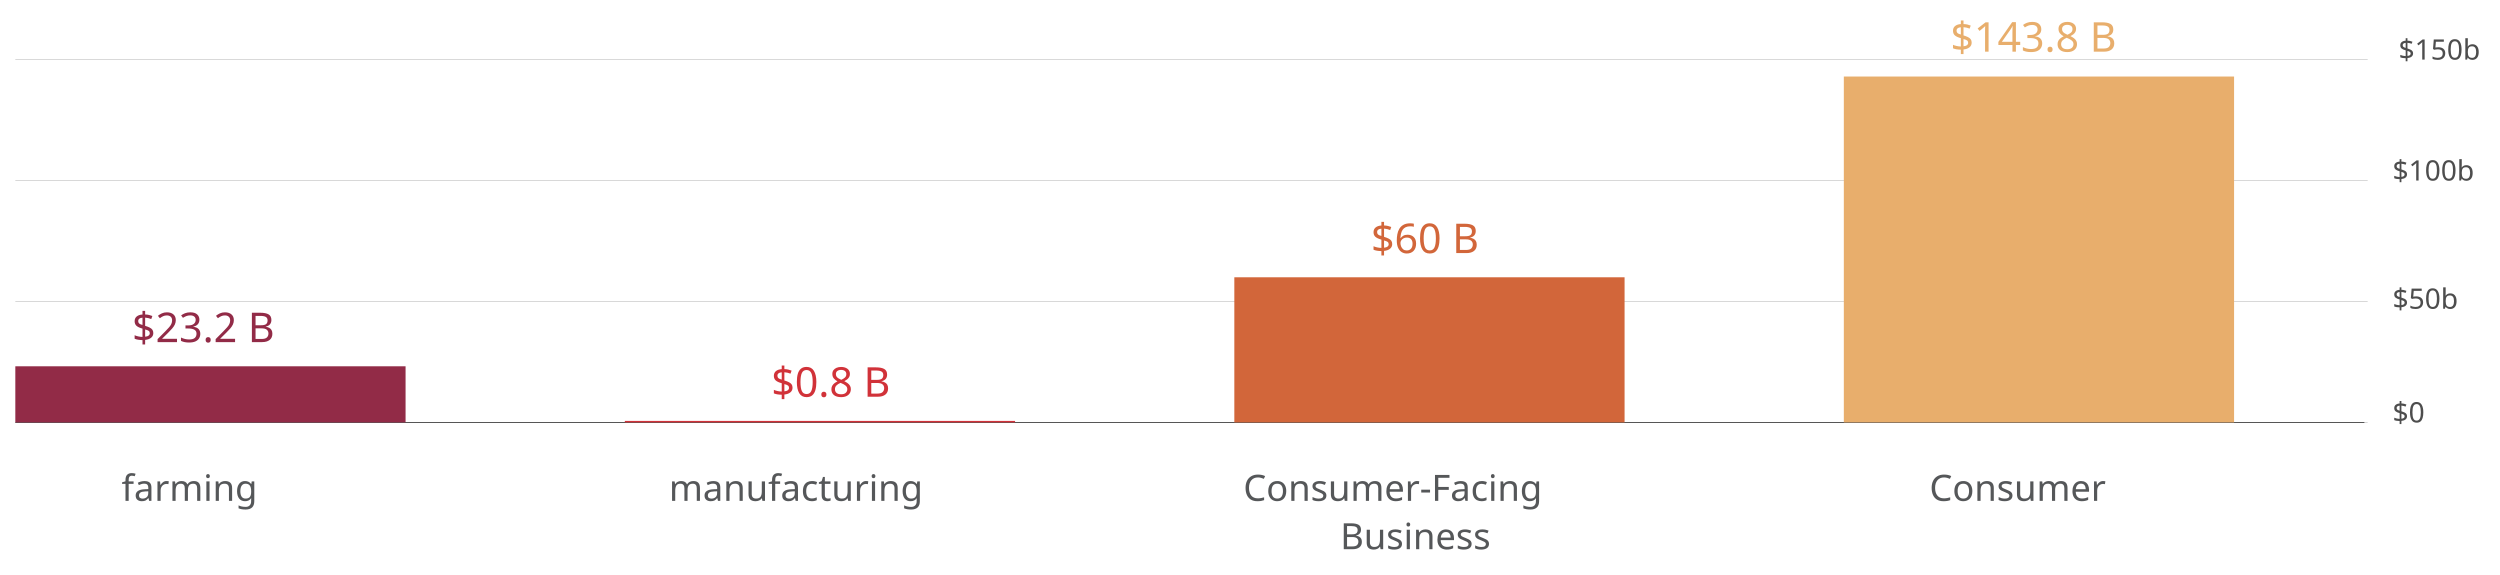
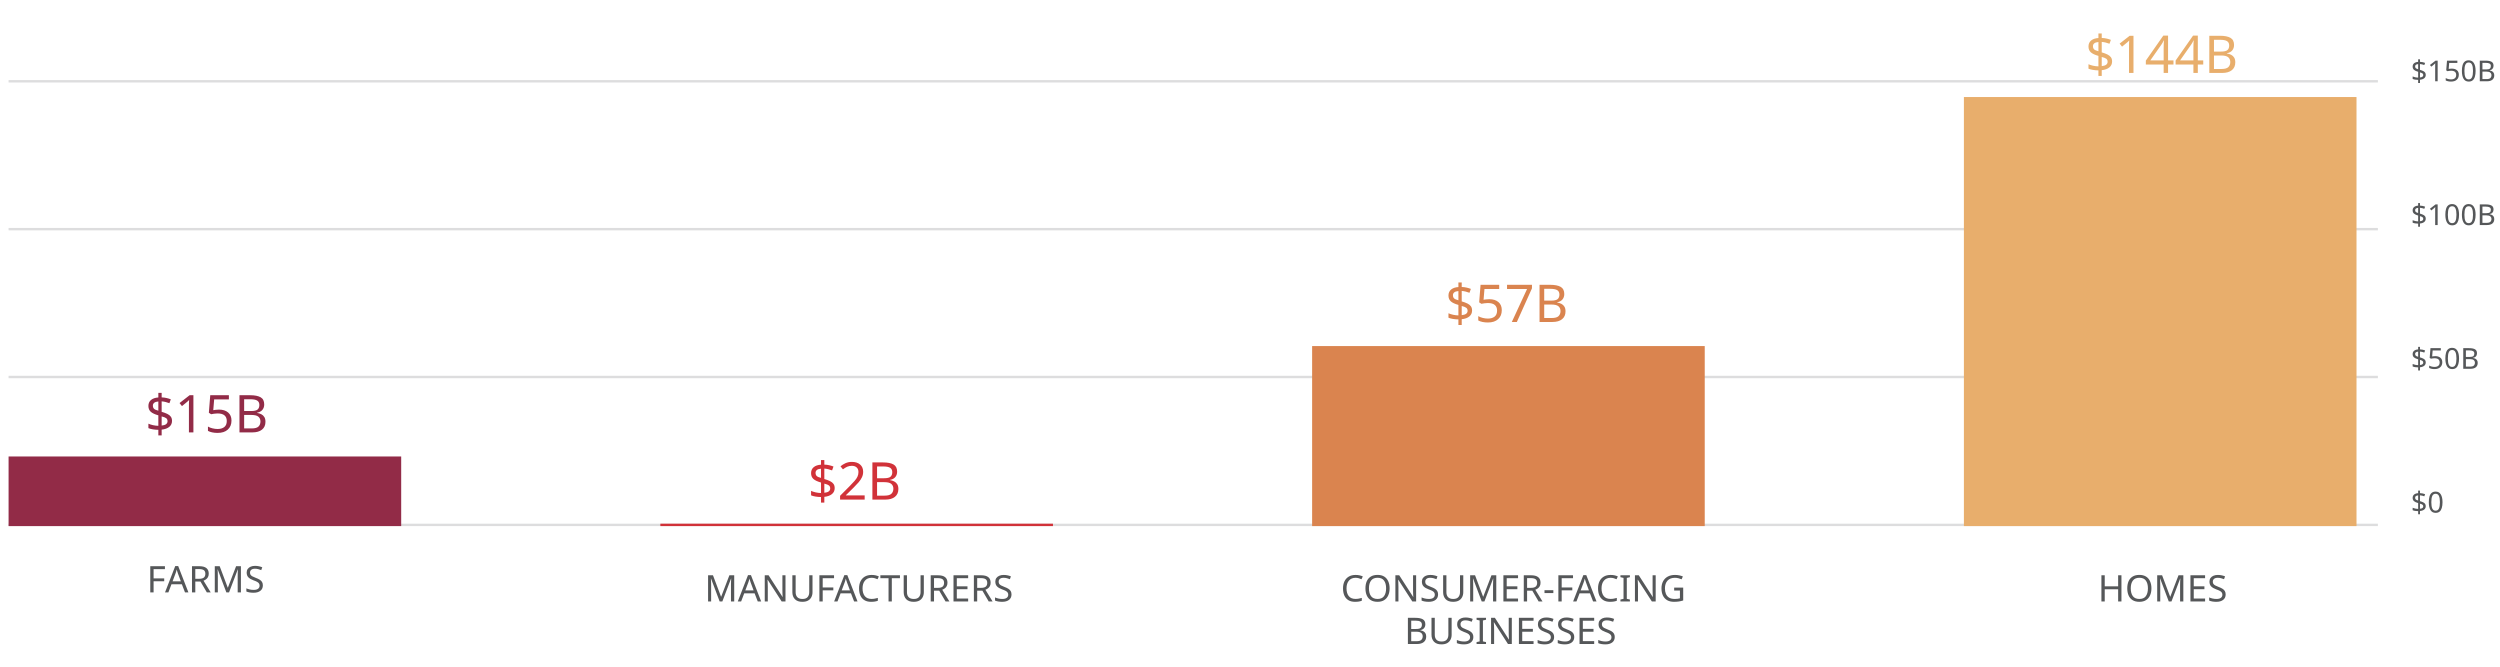
- <svg xmlns="http://www.w3.org/2000/svg" version="1.1" x="0px" y="0px" viewBox="0 0 1033.618 237.419" enable-background="new 0 0 1033.618 237.419" xml:space="preserve">
+ <svg xmlns="http://www.w3.org/2000/svg" version="1.1" x="0px" y="0px" viewBox="0 0 1037.421 276.727" enable-background="new 0 0 1037.421 276.727" xml:space="preserve">
  <g id="bottom">
+     <g opacity="0.2">
+       <g>
+         <line fill="none" stroke="#555759" stroke-miterlimit="10" x1="3.56" y1="217.812" x2="986.752" y2="217.812" />
+       </g>
+     </g>
+     <g opacity="0.2">
+       <g>
+         <line fill="none" stroke="#555759" stroke-miterlimit="10" x1="3.56" y1="156.45" x2="986.752" y2="156.45" />
+       </g>
+     </g>
+     <g opacity="0.2">
+       <g>
+         <line fill="none" stroke="#555759" stroke-miterlimit="10" x1="3.56" y1="95.089" x2="986.752" y2="95.089" />
+       </g>
+     </g>
+     <g opacity="0.2">
+       <g>
+         <line fill="none" stroke="#555759" stroke-miterlimit="10" x1="3.56" y1="33.728" x2="986.752" y2="33.728" />
+       </g>
+     </g>
    <g>
      <g>
-         <g>
-           <text transform="matrix(0.9989 0 0 1 989.1714 127.6511)" fill="#4D4D4D" font-family="'TradeGothic-CondEighteen'" font-size="11.65px">$50b</text>
-         </g>
-         <g>
-           <text transform="matrix(0.9989 0 0 1 989.1714 174.6475)" fill="#4D4D4D" font-family="'TradeGothic-CondEighteen'" font-size="11.65px">$0</text>
-         </g>
-         <g>
-           <text transform="matrix(0.9989 0 0 1 989.1714 74.6477)" fill="#4D4D4D" font-family="'TradeGothic-CondEighteen'" font-size="11.65px">$100b</text>
-         </g>
-         <g>
-           <text transform="matrix(0.9989 0 0 1 991.6714 24.6475)" fill="#4D4D4D" font-family="'TradeGothic-CondEighteen'" font-size="11.65px">$150b</text>
-         </g>
-         <g opacity="0.25">
-           <g>
-             <line fill="none" stroke="#000000" stroke-width="0.25" stroke-miterlimit="10" x1="6.342" y1="174.647" x2="978.91" y2="174.647" />
-             <line fill="none" stroke="#000000" stroke-width="0.25" stroke-miterlimit="10" x1="6.341" y1="124.647" x2="978.909" y2="124.647" />
-             <line fill="none" stroke="#000000" stroke-width="0.25" stroke-miterlimit="10" x1="6.338" y1="74.647" x2="978.907" y2="74.647" />
-             <line fill="none" stroke="#000000" stroke-width="0.25" stroke-miterlimit="10" x1="6.337" y1="24.647" x2="978.906" y2="24.648" />
-           </g>
-         </g>
-         <line fill="none" stroke="#000000" stroke-width="0.25" stroke-miterlimit="10" x1="977.549" y1="174.642" x2="6.336" y2="174.642" />
-         <g>
-           <g>
-             <rect x="762.325" y="31.641" fill="#E8AE6C" width="161.346" height="143" />
-           </g>
-         </g>
-         <g>
-           <g>
-             <rect x="510.329" y="114.641" fill="#D2663A" width="161.346" height="60" />
-           </g>
-         </g>
-         <g>
-           <g>
-             <rect x="258.332" y="174.026" fill="#D13239" width="161.346" height="0.617" />
-           </g>
-         </g>
-         <g>
-           <g>
-             <rect x="6.336" y="151.441" fill="#922B47" width="161.346" height="23.2" />
-           </g>
-         </g>
+         <rect x="814.956" y="40.265" fill="#E8AE6C" width="162.92" height="178.045" />
      </g>
-       <text transform="matrix(1 0 0 1 54.6165 141.4414)" fill="#922B47" font-family="'Gotham-Black'" font-size="17px">$23.2 B</text>
-       <text transform="matrix(1 0 0 1 318.905 164.0259)" fill="#D13239" font-family="'Gotham-Black'" font-size="17px">$0.8 B</text>
-       <text transform="matrix(1 0 0 1 566.8376 104.6414)" fill="#D2663A" font-family="'Gotham-Black'" font-size="17px">$60 B</text>
-       <text transform="matrix(1 0 0 1 806.4155 21.3638)" fill="#E8AE6C" font-family="'Gotham-Black'" font-size="17px">$143.8 B</text>
+     </g>
+     <g>
      <g>
-         <text transform="matrix(1 0 0 1 50.2442 207.0688)" fill="#555759" font-family="'Gotham-Book'" font-size="15px">farming</text>
+         <rect x="544.491" y="143.606" fill="#DA844F" width="162.92" height="74.704" />
      </g>
+     </g>
+     <g>
      <g>
-         <text transform="matrix(1 0 0 1 276.5775 207.0688)" fill="#555759" font-family="'Gotham-Book'" font-size="15px">manufacturing</text>
+         <rect x="274.026" y="217.314" fill="#D13239" width="162.92" height="0.996" />
      </g>
+     </g>
+     <g>
      <g>
-         <text transform="matrix(1 0 0 1 514.0505 207.0688)">
-           <tspan x="0" y="0" fill="#555759" font-family="'Gotham-Book'" font-size="15px">Consumer-Facing</tspan>
-           <tspan x="40.072" y="20" fill="#555759" font-family="'Gotham-Book'" font-size="15px">Business</tspan>
-         </text>
+         <rect x="3.561" y="189.425" fill="#922B47" width="162.92" height="28.886" />
      </g>
-       <g>
-         <text transform="matrix(1 0 0 1 797.7145 207.0688)" fill="#555759" font-family="'Gotham-Book'" font-size="15px">Consumer</text>
-       </g>
+     </g>
+     <text transform="matrix(1 0 0 1 60.2386 179.4247)" fill="#922B47" font-family="'ProximaNova-Bold'" font-size="21.587px">$15B</text>
+     <text transform="matrix(1 0 0 1 335.2262 207.3142)" fill="#D13239" font-family="'ProximaNova-Bold'" font-size="21.587px">$2B</text>
+     <text transform="matrix(1 0 0 1 599.7226 133.6061)" fill="#DA844F" font-family="'ProximaNova-Bold'" font-size="21.587px">$57B</text>
+     <text transform="matrix(1 0 0 1 865.3091 30.2655)" fill="#E8AE6C" font-family="'ProximaNova-Bold'" font-size="21.587px">$144B</text>
+     <g>
+       <text transform="matrix(1 0 0 1 60.8914 245.816)" fill="#555759" font-family="'ProximaNova-Regular'" font-size="15.209px">FARMS</text>
+     </g>
+     <g>
+       <text transform="matrix(1 0 0 1 292.3611 249.5804)" fill="#555759" font-family="'ProximaNova-Regular'" font-size="15.209px">MANUFACTURERS</text>
+     </g>
+     <g>
+       <text transform="matrix(1 0 0 1 870.553 249.5804)" fill="#555759" font-family="'ProximaNova-Regular'" font-size="15.209px">HOMES</text>
+     </g>
+     <g>
+       <text transform="matrix(1 0 0 1 556.3852 249.5792)">
+         <tspan x="0" y="0" fill="#555759" font-family="'ProximaNova-Regular'" font-size="15.209px">CONSUMER-FACING</tspan>
+         <tspan x="26.38" y="17.662" fill="#555759" font-family="'ProximaNova-Regular'" font-size="15.209px">BUSINESSES</tspan>
+       </text>
+     </g>
+     <g>
+       <text transform="matrix(1 0 0 1 1000.421 33.7276)" fill="#555759" font-family="'ProximaNova-Regular'" font-size="12px">$150B</text>
+     </g>
+     <g>
+       <text transform="matrix(1 0 0 1 1000.421 93.3839)" fill="#555759" font-family="'ProximaNova-Regular'" font-size="12px">$100B</text>
+     </g>
+     <g>
+       <text transform="matrix(1 0 0 1 1000.421 153.0402)" fill="#555759" font-family="'ProximaNova-Regular'" font-size="12px">$50B</text>
+     </g>
+     <g>
+       <text transform="matrix(1 0 0 1 1000.421 212.6966)" fill="#555759" font-family="'ProximaNova-Regular'" font-size="12px">$0</text>
    </g>
  </g>
  <g id="Farming" display="none">
</g>
  <g id="Manufacturing" display="none">
</g>
  <g id="Waste_diverted">
</g>
  <g id="jobs">
</g>
  <g id="consumer_ed_hover">
</g>
  <g id="pop_up">
</g>
</svg>
